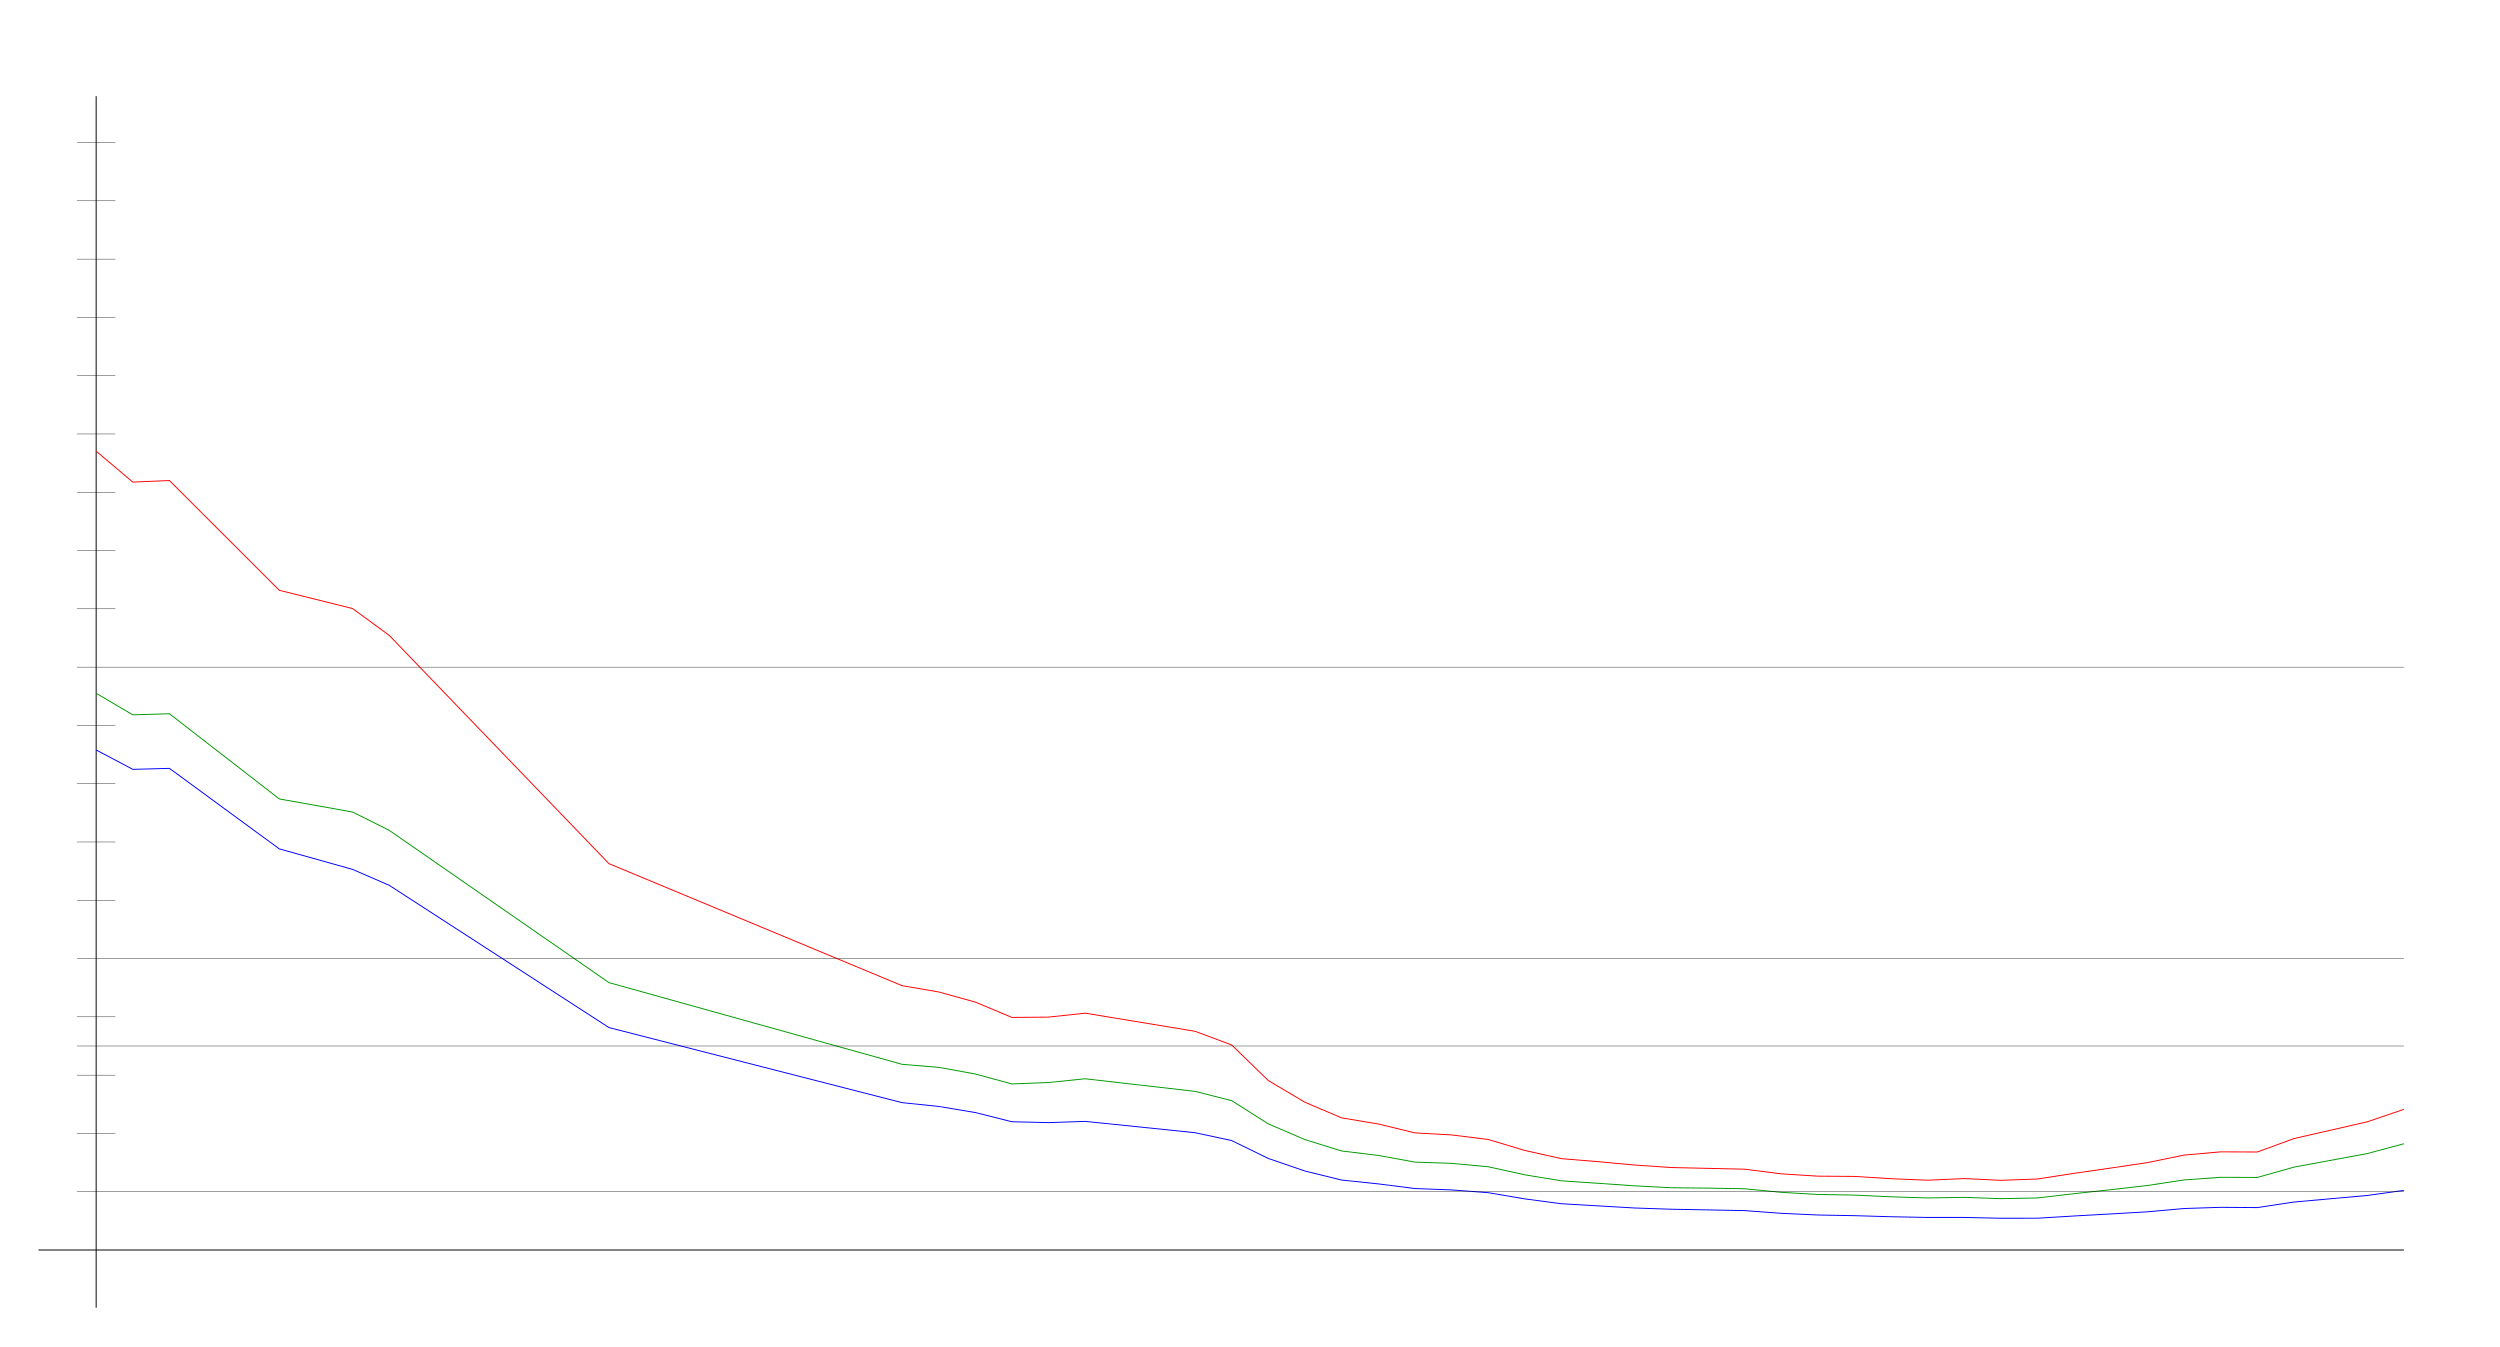
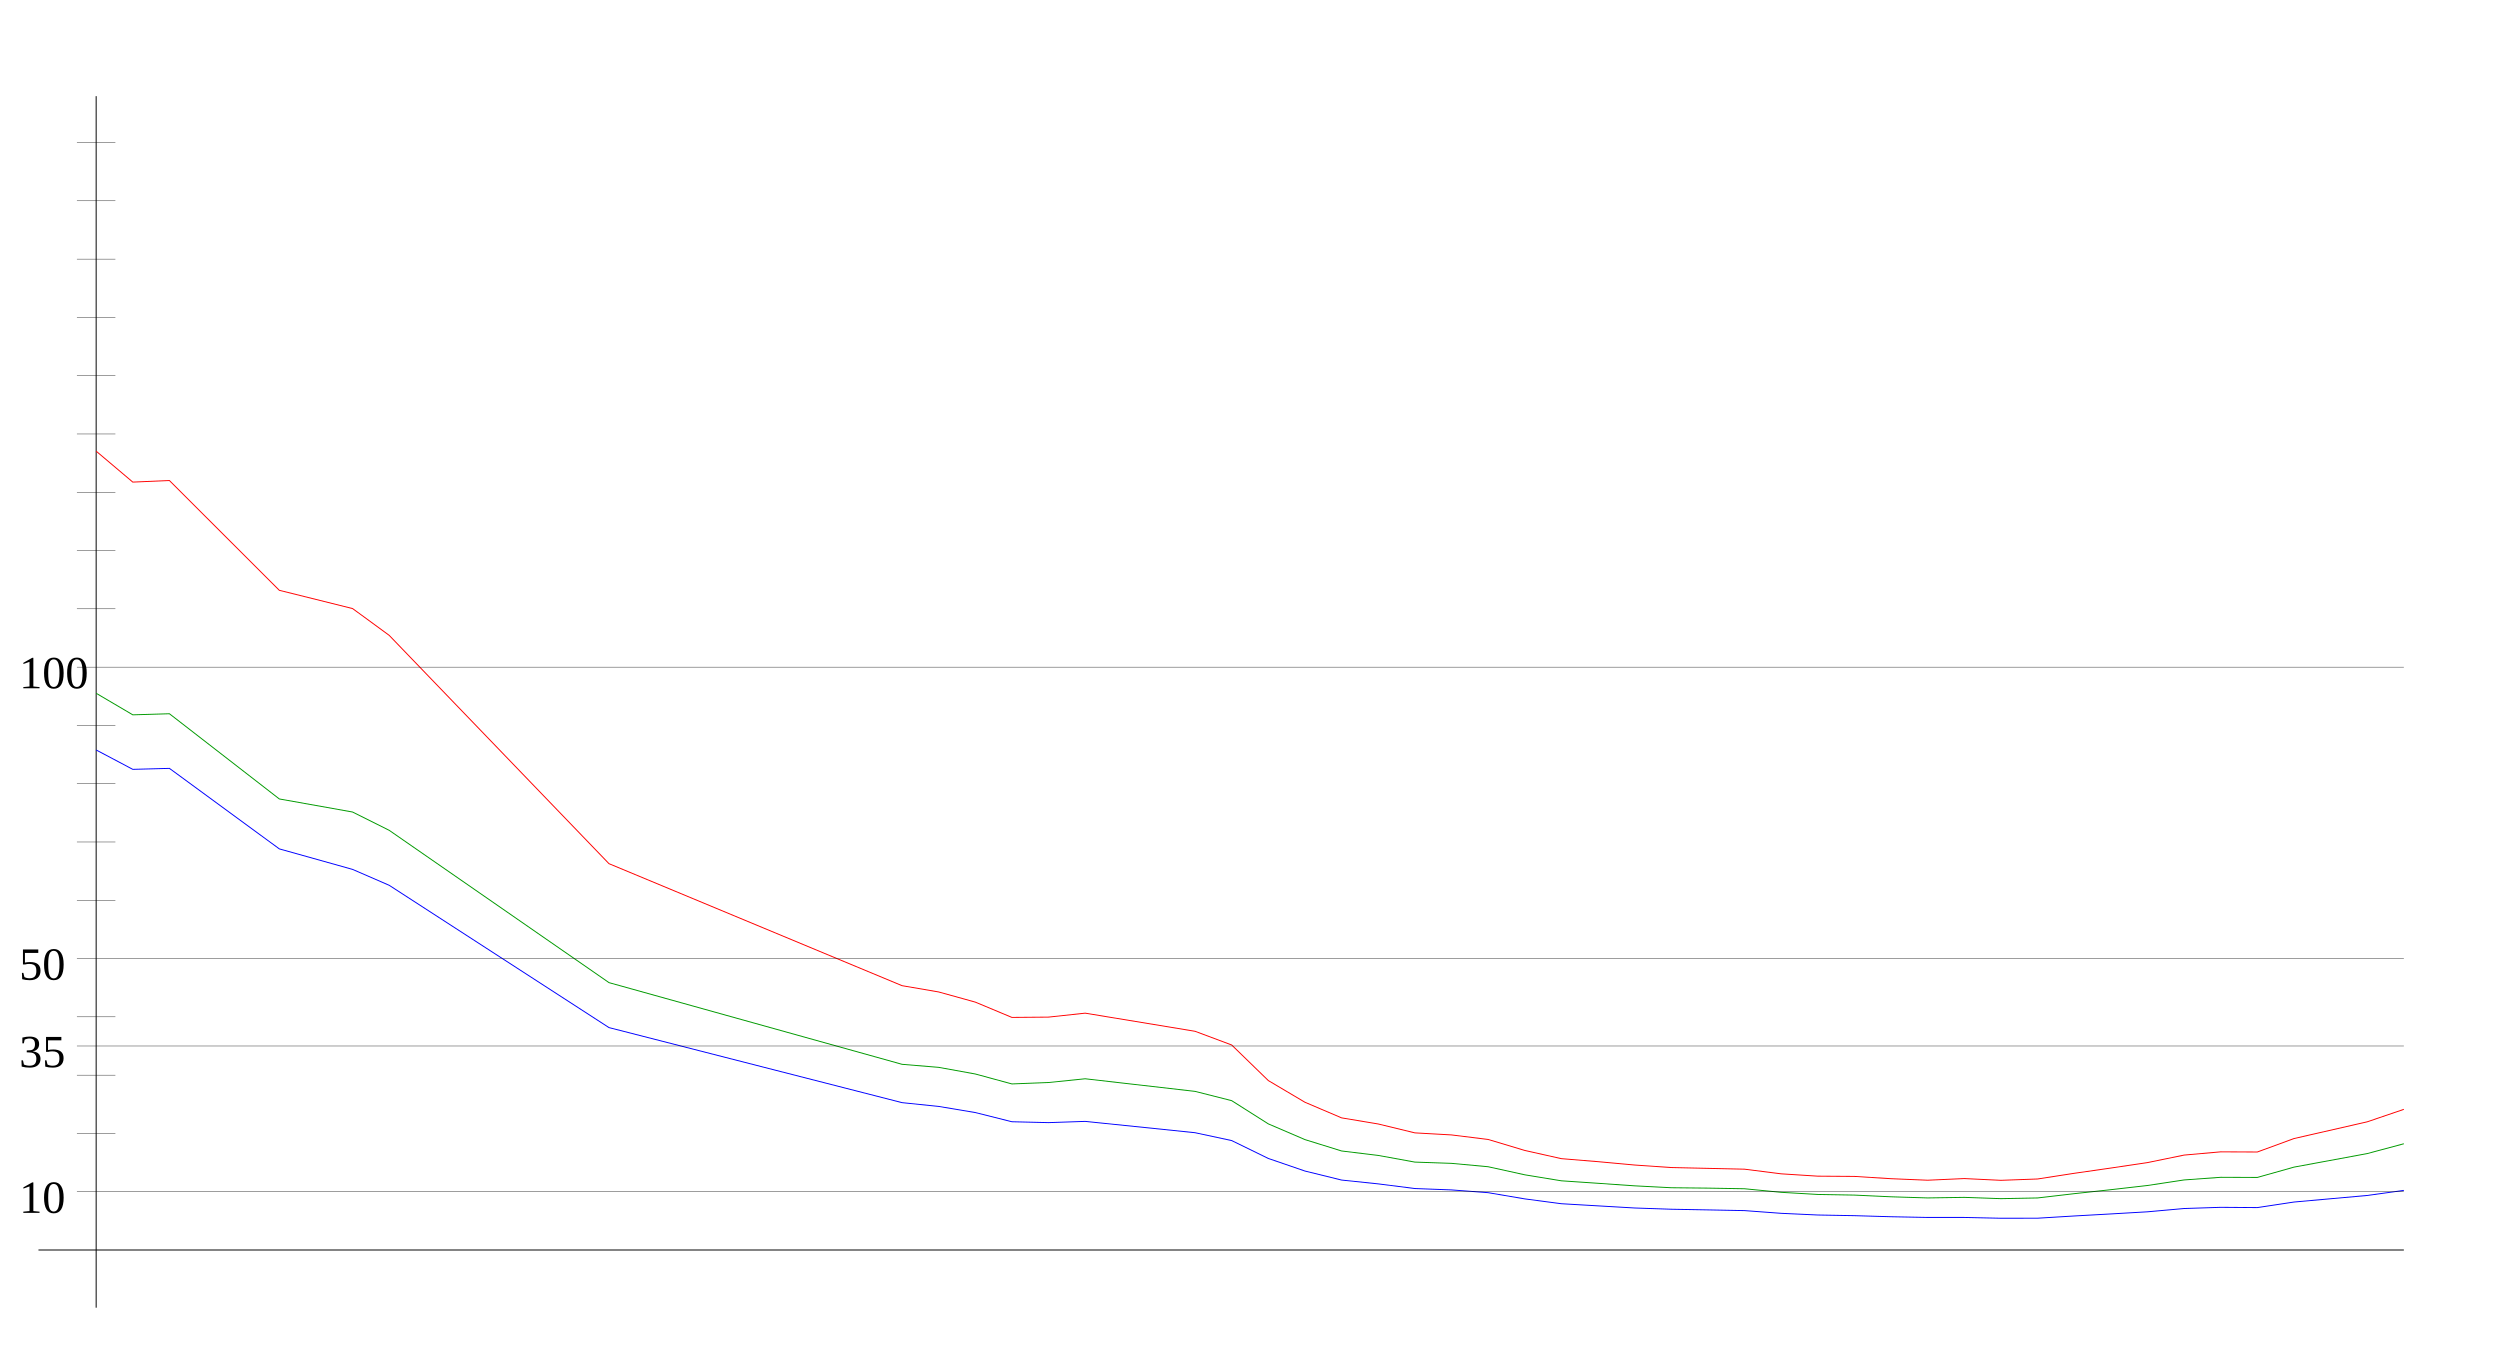
<svg xmlns="http://www.w3.org/2000/svg" width="650" height="350" version="1.1" id="sparkleline_DE-BY">
  <g id="layer1">
    <path style="fill:none;stroke:#000000;stroke-width:0.25px;" d="M 25,340 25,25" id="vertical_axis" />
    <path style="fill:none;stroke:#000000;stroke-width:0.25px;" d="M 10,325 625,325" id="horizontal_axis" />
-     <path style="fill:none;stroke:#0000ff;stroke-width:0.25px;" d="M 25.0,194.995 34.524,200.03 44.048,199.776 72.619,220.71 91.667,226.044 101.19,230.178 158.333,267.174 234.524,286.688 244.048,287.669 253.571,289.263 263.095,291.653 272.619,291.884 282.143,291.561 310.714,294.505 320.238,296.549 329.762,301.202 339.286,304.47 348.81,306.814 358.333,307.807 367.857,309.019 377.381,309.377 386.905,310.093 396.429,311.71 405.952,312.968 415.476,313.523 425.0,314.077 434.524,314.4 444.048,314.573 453.571,314.758 463.095,315.462 472.619,315.901 482.143,316.074 491.667,316.351 501.19,316.536 510.714,316.536 520.238,316.744 529.762,316.733 539.286,316.155 548.81,315.624 558.333,315.07 567.857,314.215 577.381,313.904 586.905,313.973 596.429,312.53 615.476,310.821 625.0,309.504" id="cases7_100k" />
-     <path style="fill:none;stroke:#009900;stroke-width:0.25px;" d="M 25.0,180.251 34.524,185.857 44.048,185.574 72.619,207.727 91.667,211.126 101.19,215.883 158.333,255.484 234.524,276.72 244.048,277.51 253.571,279.237 263.095,281.822 272.619,281.455 282.143,280.479 310.714,283.758 320.238,286.173 329.762,292.21 339.286,296.295 348.81,299.253 358.333,300.41 367.857,302.144 377.381,302.471 386.905,303.35 396.429,305.447 405.952,307.009 415.476,307.655 425.0,308.316 434.524,308.81 444.048,308.911 453.571,309.075 463.095,310.002 472.619,310.558 482.143,310.723 491.667,311.166 501.19,311.462 510.714,311.314 520.238,311.65 529.762,311.468 539.286,310.356 548.81,309.32 558.333,308.229 567.857,306.786 577.381,306.1 586.905,306.135 596.429,303.453 615.476,299.931 625.0,297.374" id="cases7_100k_nofullvac" />
-     <path style="fill:none;stroke:#ff0000;stroke-width:0.25px;" d="M 25.0,117.302 34.524,125.345 44.048,124.939 72.619,153.481 91.667,158.226 101.19,165.193 158.333,224.556 234.524,256.274 244.048,257.908 253.571,260.548 263.095,264.528 272.619,264.448 282.143,263.421 310.714,268.136 320.238,271.698 329.762,280.95 339.286,286.587 348.81,290.645 358.333,292.234 367.857,294.545 377.381,295.08 386.905,296.259 396.429,299.113 405.952,301.25 415.476,302.032 425.0,302.906 434.524,303.56 444.048,303.773 453.571,303.987 463.095,305.194 472.619,305.802 482.143,305.867 491.667,306.461 501.19,306.857 510.714,306.427 520.238,306.883 529.762,306.537 539.286,305.061 548.81,303.691 558.333,302.277 567.857,300.322 577.381,299.479 586.905,299.52 596.429,296.026 615.476,291.673 625.0,288.426" id="cases7_100k_novac" />
+     <path style="fill:none;stroke:#0000ff;stroke-width:0.25px;" d="M 25.0,194.995  34.524,200.03 44.048,199.776 72.619,220.71 91.667,226.044 101.19,230.178 158.333,267.174 234.524,286.688 244.048,287.669 253.571,289.263 263.095,291.653  272.619,291.884 282.143,291.561 310.714,294.505 320.238,296.549 329.762,301.202 339.286,304.47 348.81,306.814 358.333,307.807 367.857,309.019 377.381,309.377  386.905,310.093 396.429,311.71 405.952,312.968 415.476,313.523 425.0,314.077 434.524,314.4 444.048,314.573 453.571,314.758 463.095,315.462 472.619,315.901  482.143,316.074 491.667,316.351 501.19,316.536 510.714,316.536 520.238,316.744 529.762,316.733 539.286,316.155 548.81,315.624 558.333,315.07 567.857,314.215  577.381,313.904 586.905,313.973 596.429,312.53 615.476,310.821 625.0,309.504" id="cases7_100k" />
+     <path style="fill:none;stroke:#009900;stroke-width:0.25px;" d="M 25.0,180.251  34.524,185.857 44.048,185.574 72.619,207.727 91.667,211.126 101.19,215.883 158.333,255.484 234.524,276.72 244.048,277.51 253.571,279.237 263.095,281.822  272.619,281.455 282.143,280.479 310.714,283.758 320.238,286.173 329.762,292.21 339.286,296.295 348.81,299.253 358.333,300.41 367.857,302.144 377.381,302.471  386.905,303.35 396.429,305.447 405.952,307.009 415.476,307.655 425.0,308.316 434.524,308.81 444.048,308.911 453.571,309.075 463.095,310.002 472.619,310.558  482.143,310.723 491.667,311.166 501.19,311.462 510.714,311.314 520.238,311.65 529.762,311.468 539.286,310.356 548.81,309.32 558.333,308.229 567.857,306.786  577.381,306.1 586.905,306.135 596.429,303.453 615.476,299.931 625.0,297.374" id="cases7_100k_nofullvac" />
+     <path style="fill:none;stroke:#ff0000;stroke-width:0.25px;" d="M 25.0,117.302  34.524,125.345 44.048,124.939 72.619,153.481 91.667,158.226 101.19,165.193 158.333,224.556 234.524,256.274 244.048,257.908 253.571,260.548 263.095,264.528  272.619,264.448 282.143,263.421 310.714,268.136 320.238,271.698 329.762,280.95 339.286,286.587 348.81,290.645 358.333,292.234 367.857,294.545 377.381,295.08  386.905,296.259 396.429,299.113 405.952,301.25 415.476,302.032 425.0,302.906 434.524,303.56 444.048,303.773 453.571,303.987 463.095,305.194 472.619,305.802  482.143,305.867 491.667,306.461 501.19,306.857 510.714,306.427 520.238,306.883 529.762,306.537 539.286,305.061 548.81,303.691 558.333,302.277 567.857,300.322  577.381,299.479 586.905,299.52 596.429,296.026 615.476,291.673 625.0,288.426" id="cases7_100k_novac" />
    <path style="fill:none;stroke:#000000;stroke-width:0.1px;" d="M 20,309.845 625,309.845" id="yaxis_10" />
+     <text xml:space="preserve" style="font-size:12px" x="5" y="315.345" id="hline_caption10">
+       <tspan id="hline_caption_10" x="5" y="315.345">10</tspan>
+     </text>
    <path style="fill:none;stroke:#000000;stroke-width:0.1px;" d="M 20,294.69 30,294.69" id="yaxis_20" />
    <path style="fill:none;stroke:#000000;stroke-width:0.1px;" d="M 20,279.536 30,279.536" id="yaxis_30" />
    <path style="fill:none;stroke:#000000;stroke-width:0.1px;" d="M 20,271.958 625,271.958" id="yaxis_35" />
+     <text xml:space="preserve" style="font-size:12px" x="5" y="277.458" id="hline_caption35">
+       <tspan id="hline_caption_35" x="5" y="277.458">35</tspan>
+     </text>
    <path style="fill:none;stroke:#000000;stroke-width:0.1px;" d="M 20,264.381 30,264.381" id="yaxis_40" />
    <path style="fill:none;stroke:#000000;stroke-width:0.1px;" d="M 20,249.226 625,249.226" id="yaxis_50" />
+     <text xml:space="preserve" style="font-size:12px" x="5" y="254.726" id="hline_caption50">
+       <tspan id="hline_caption_50" x="5" y="254.726">50</tspan>
+     </text>
    <path style="fill:none;stroke:#000000;stroke-width:0.1px;" d="M 20,234.071 30,234.071" id="yaxis_60" />
    <path style="fill:none;stroke:#000000;stroke-width:0.1px;" d="M 20,218.916 30,218.916" id="yaxis_70" />
    <path style="fill:none;stroke:#000000;stroke-width:0.1px;" d="M 20,203.762 30,203.762" id="yaxis_80" />
    <path style="fill:none;stroke:#000000;stroke-width:0.1px;" d="M 20,188.607 30,188.607" id="yaxis_90" />
    <path style="fill:none;stroke:#000000;stroke-width:0.1px;" d="M 20,173.452 625,173.452" id="yaxis_100" />
+     <text xml:space="preserve" style="font-size:12px" x="5" y="178.952" id="hline_caption100">
+       <tspan id="hline_caption_100" x="5" y="178.952">100</tspan>
+     </text>
    <path style="fill:none;stroke:#000000;stroke-width:0.1px;" d="M 20,158.297 30,158.297" id="yaxis_110" />
    <path style="fill:none;stroke:#000000;stroke-width:0.1px;" d="M 20,143.142 30,143.142" id="yaxis_120" />
    <path style="fill:none;stroke:#000000;stroke-width:0.1px;" d="M 20,127.988 30,127.988" id="yaxis_130" />
    <path style="fill:none;stroke:#000000;stroke-width:0.1px;" d="M 20,112.833 30,112.833" id="yaxis_140" />
    <path style="fill:none;stroke:#000000;stroke-width:0.1px;" d="M 20,97.678 30,97.678" id="yaxis_150" />
    <path style="fill:none;stroke:#000000;stroke-width:0.1px;" d="M 20,82.523 30,82.523" id="yaxis_160" />
    <path style="fill:none;stroke:#000000;stroke-width:0.1px;" d="M 20,67.368 30,67.368" id="yaxis_170" />
    <path style="fill:none;stroke:#000000;stroke-width:0.1px;" d="M 20,52.214 30,52.214" id="yaxis_180" />
    <path style="fill:none;stroke:#000000;stroke-width:0.1px;" d="M 20,37.059 30,37.059" id="yaxis_190" />
  </g>
</svg>
